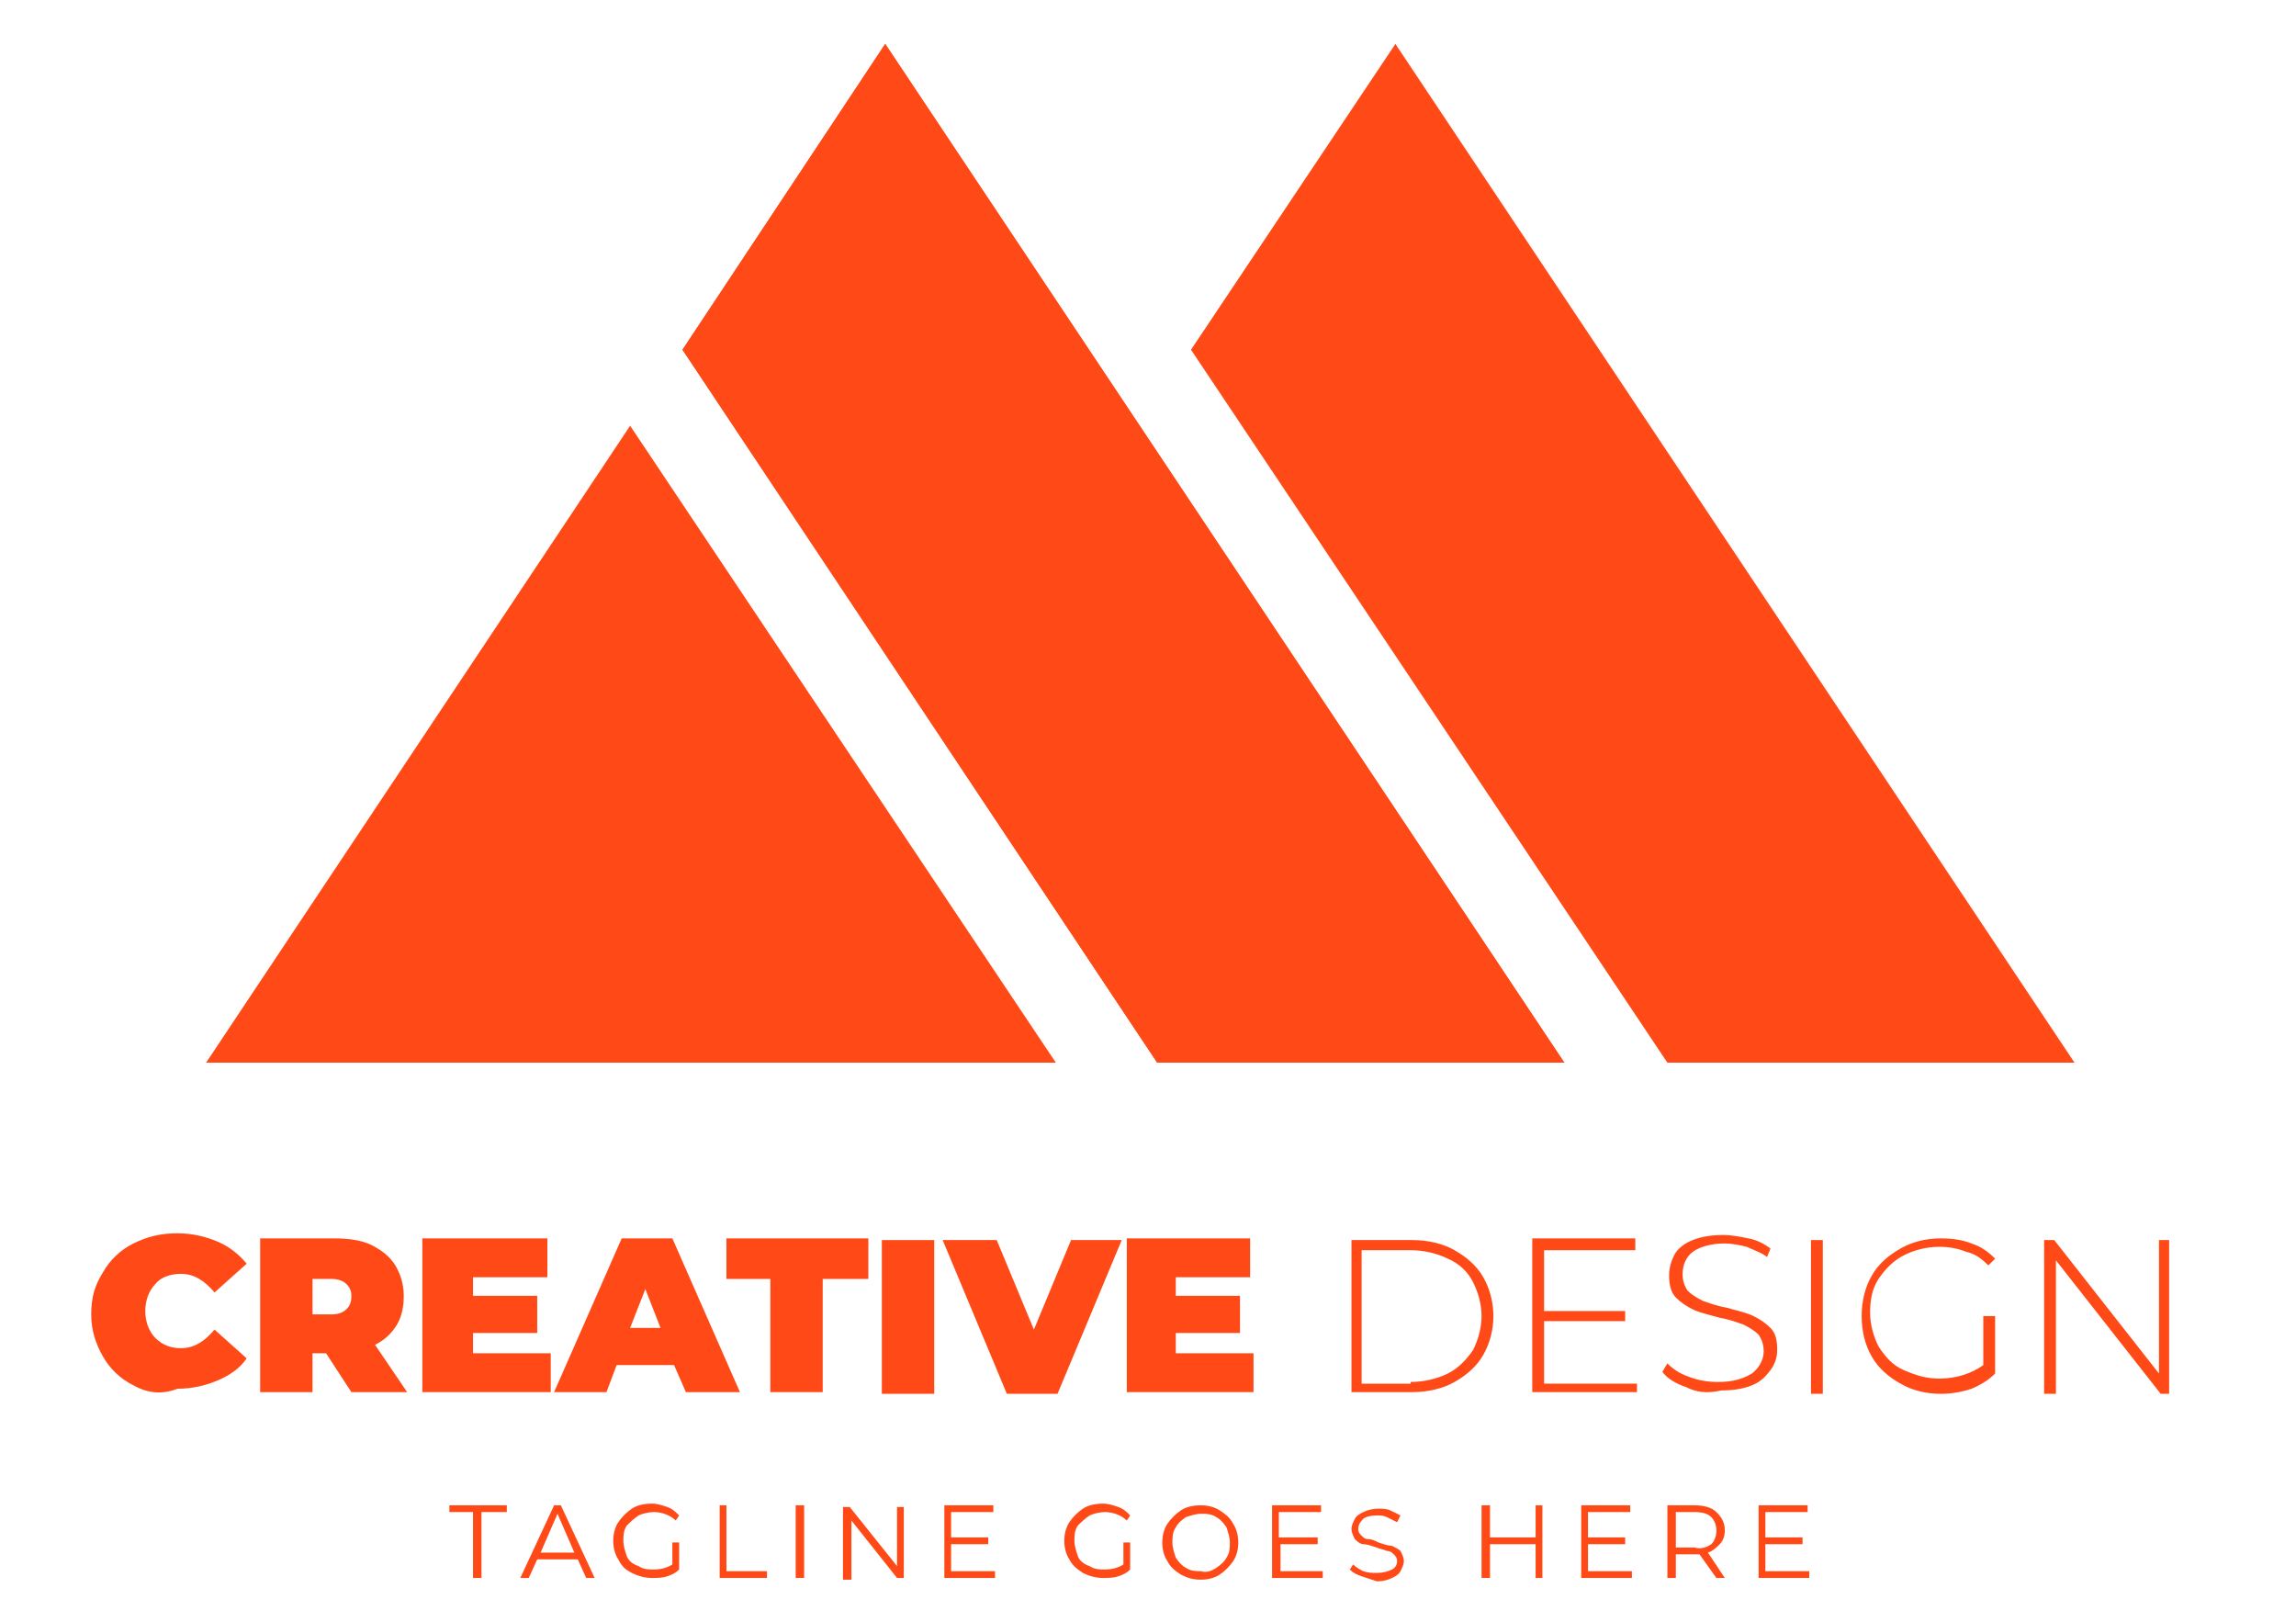
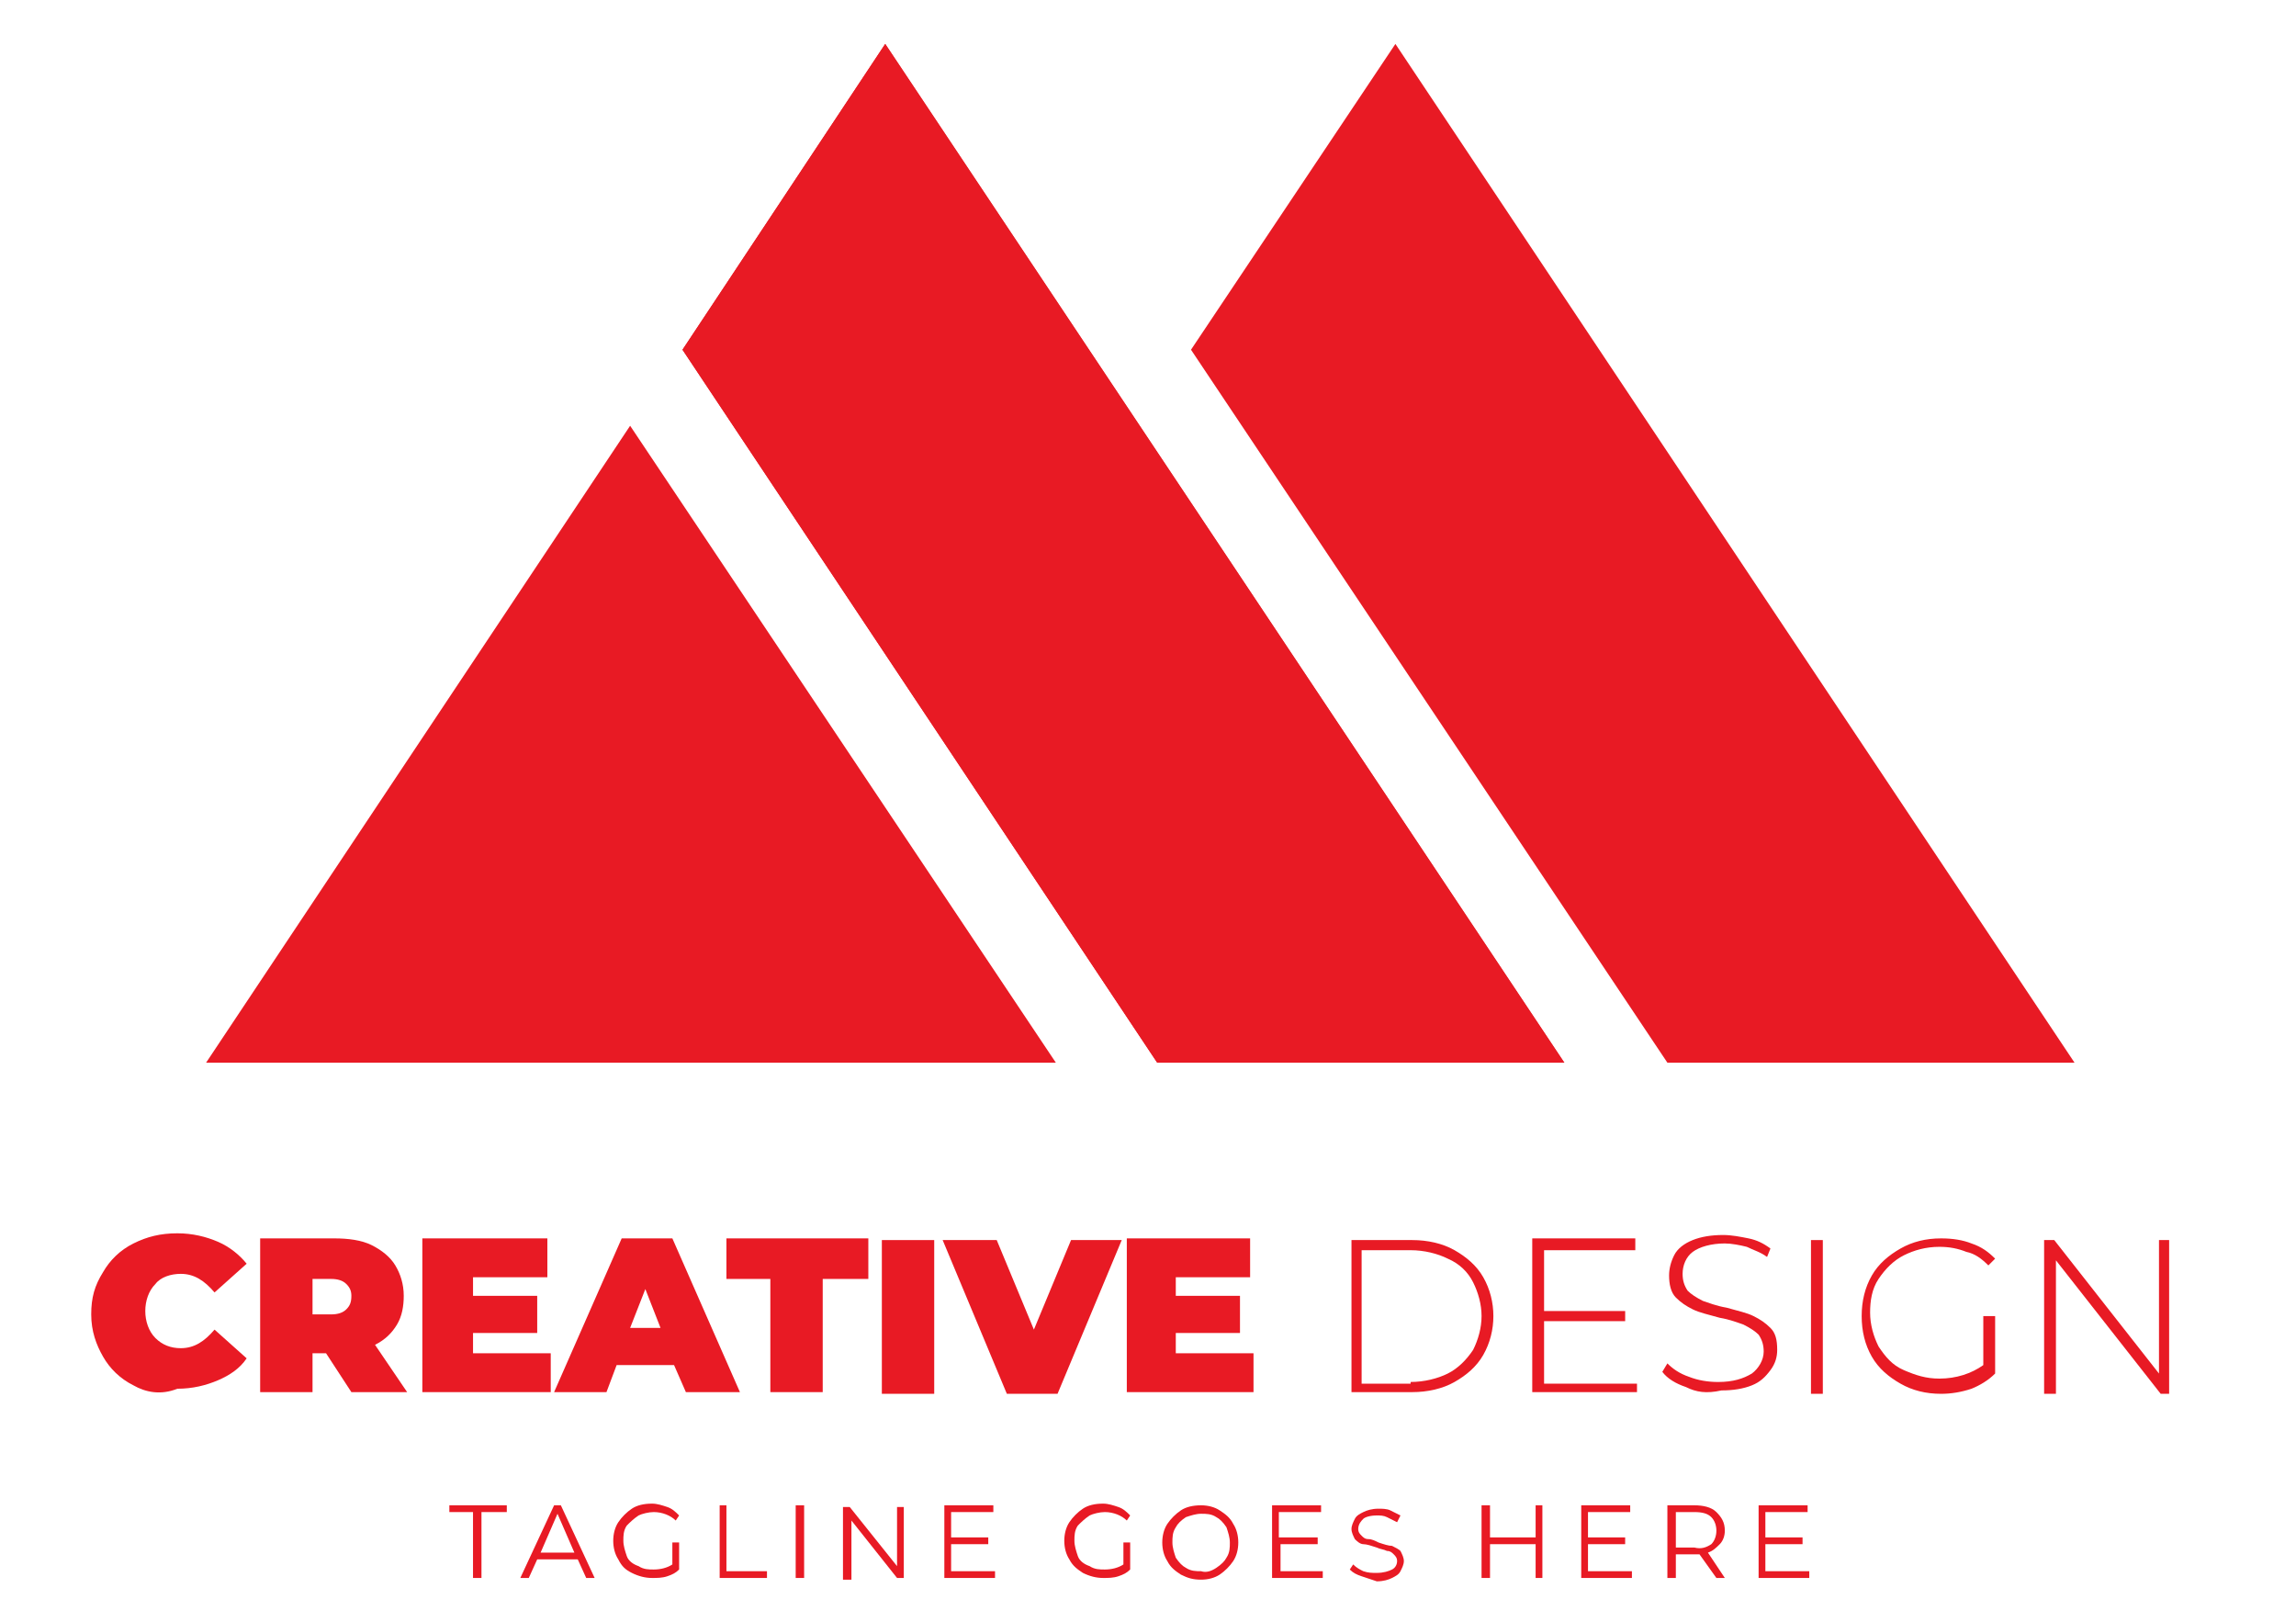
<svg xmlns="http://www.w3.org/2000/svg" width="126" height="89" viewBox="0 0 126 89" fill="none">
-   <path d="M34.58 23.363L57.943 58.314H11.31L34.58 23.363Z" fill="#FF4A17" />
-   <path d="M85.848 58.314H63.505L37.454 19.191L48.579 2.411L85.848 58.314Z" fill="#FF4A17" />
-   <path d="M113.846 58.314H91.503L65.36 19.191L76.577 2.411L113.846 58.314Z" fill="#FF4A17" />
-   <path d="M85.848 58.314H63.505L37.454 19.191L48.579 2.411L85.848 58.314Z" fill="#FF4A17" />
-   <path d="M7.324 76.021C6.582 75.65 6.026 75.094 5.655 74.445C5.284 73.796 5.006 73.054 5.006 72.127C5.006 71.2 5.192 70.551 5.655 69.809C6.026 69.161 6.582 68.604 7.324 68.234C8.066 67.863 8.807 67.677 9.734 67.677C10.569 67.677 11.31 67.863 11.96 68.141C12.608 68.419 13.165 68.882 13.536 69.346L11.774 70.922C11.218 70.273 10.662 69.902 9.92 69.902C9.364 69.902 8.807 70.088 8.529 70.459C8.158 70.829 7.973 71.386 7.973 71.942C7.973 72.498 8.158 73.054 8.529 73.425C8.9 73.796 9.364 73.981 9.92 73.981C10.662 73.981 11.218 73.611 11.774 72.962L13.536 74.538C13.165 75.094 12.608 75.465 11.96 75.743C11.31 76.021 10.569 76.206 9.734 76.206C8.807 76.577 7.973 76.392 7.324 76.021Z" fill="#FF4A17" />
-   <path d="M17.893 74.26H17.151V76.392H14.277V67.956H18.356C19.098 67.956 19.84 68.048 20.396 68.326C20.952 68.605 21.416 68.975 21.694 69.439C21.972 69.902 22.157 70.459 22.157 71.108C22.157 71.664 22.065 72.22 21.787 72.684C21.508 73.147 21.137 73.518 20.581 73.796L22.343 76.392H19.283L17.893 74.26ZM19.005 70.459C18.82 70.273 18.542 70.181 18.171 70.181H17.151V72.127H18.171C18.542 72.127 18.82 72.035 19.005 71.849C19.191 71.664 19.283 71.478 19.283 71.108C19.283 70.829 19.191 70.644 19.005 70.459Z" fill="#FF4A17" />
-   <path d="M30.223 74.26V76.392H23.177V67.956H30.038V70.088H25.959V71.108H29.481V73.147H25.959V74.26H30.223Z" fill="#FF4A17" />
-   <path d="M36.991 74.909H33.839L33.282 76.392H30.408L34.117 67.956H36.898L40.606 76.392H37.64L36.991 74.909ZM36.249 72.869L35.415 70.737L34.58 72.869H36.249Z" fill="#FF4A17" />
-   <path d="M42.368 70.181H39.865V67.956H47.652V70.181H45.149V76.392H42.275V70.181H42.368Z" fill="#FF4A17" />
-   <path d="M48.394 68.048H51.268V76.484H48.394V68.048Z" fill="#FF4A17" />
-   <path d="M61.559 68.048L58.036 76.484H55.254L51.731 68.048H54.698L56.738 72.961L58.777 68.048H61.559Z" fill="#FF4A17" />
-   <path d="M68.79 74.26V76.392H61.837V67.956H68.604V70.088H64.525V71.108H68.048V73.147H64.525V74.26H68.79Z" fill="#FF4A17" />
-   <path d="M74.167 68.048H77.504C78.339 68.048 79.173 68.233 79.822 68.604C80.471 68.975 81.027 69.439 81.398 70.087C81.769 70.736 81.954 71.478 81.954 72.22C81.954 72.961 81.769 73.703 81.398 74.352C81.027 75.001 80.471 75.465 79.822 75.835C79.173 76.206 78.339 76.392 77.504 76.392H74.167V68.048ZM77.412 75.835C78.153 75.835 78.895 75.65 79.451 75.372C80.007 75.094 80.471 74.63 80.842 74.074C81.12 73.518 81.305 72.869 81.305 72.22C81.305 71.571 81.12 70.922 80.842 70.366C80.564 69.809 80.1 69.346 79.451 69.068C78.895 68.79 78.153 68.604 77.412 68.604H74.723V75.928H77.412V75.835Z" fill="#FF4A17" />
-   <path d="M89.835 75.836V76.392H84.087V67.956H89.742V68.605H84.736V71.942H89.186V72.498H84.736V75.928H89.835V75.836Z" fill="#FF4A17" />
-   <path d="M92.523 76.114C91.967 75.928 91.503 75.65 91.225 75.279L91.503 74.816C91.781 75.094 92.152 75.372 92.708 75.558C93.172 75.743 93.728 75.836 94.284 75.836C95.119 75.836 95.675 75.65 96.139 75.372C96.51 75.094 96.788 74.63 96.788 74.167C96.788 73.796 96.695 73.518 96.51 73.24C96.324 73.054 96.046 72.869 95.675 72.684C95.397 72.591 94.933 72.405 94.377 72.313C93.728 72.127 93.265 72.035 92.894 71.849C92.523 71.664 92.245 71.478 91.967 71.2C91.689 70.922 91.596 70.459 91.596 69.995C91.596 69.624 91.689 69.253 91.874 68.882C92.059 68.512 92.43 68.234 92.894 68.048C93.357 67.863 93.914 67.77 94.563 67.77C95.026 67.77 95.49 67.863 95.953 67.955C96.417 68.048 96.788 68.234 97.158 68.512L96.973 68.975C96.602 68.697 96.231 68.604 95.861 68.419C95.49 68.326 95.026 68.234 94.655 68.234C93.914 68.234 93.265 68.419 92.894 68.697C92.523 68.975 92.338 69.439 92.338 69.902C92.338 70.273 92.43 70.551 92.616 70.829C92.801 71.015 93.079 71.2 93.45 71.386C93.728 71.478 94.192 71.664 94.748 71.757C95.397 71.942 95.861 72.035 96.231 72.22C96.602 72.405 96.88 72.591 97.158 72.869C97.437 73.147 97.529 73.518 97.529 74.074C97.529 74.445 97.437 74.816 97.158 75.187C96.88 75.558 96.602 75.836 96.139 76.021C95.675 76.207 95.119 76.299 94.47 76.299C93.635 76.485 93.079 76.392 92.523 76.114Z" fill="#FF4A17" />
-   <path d="M99.383 68.048H100.033V76.484H99.383V68.048Z" fill="#FF4A17" />
-   <path d="M108.933 72.22H109.489V75.372C109.118 75.743 108.654 76.021 108.191 76.207C107.635 76.392 107.078 76.485 106.522 76.485C105.688 76.485 104.946 76.299 104.297 75.928C103.648 75.558 103.092 75.094 102.721 74.445C102.35 73.796 102.165 73.055 102.165 72.22C102.165 71.386 102.35 70.644 102.721 69.995C103.092 69.346 103.648 68.883 104.297 68.512C104.946 68.141 105.688 67.956 106.522 67.956C107.171 67.956 107.727 68.048 108.191 68.234C108.747 68.419 109.118 68.697 109.489 69.068L109.118 69.439C108.747 69.068 108.376 68.79 107.913 68.697C107.449 68.512 106.986 68.419 106.429 68.419C105.688 68.419 105.039 68.605 104.483 68.883C103.926 69.161 103.463 69.624 103.092 70.181C102.721 70.737 102.628 71.386 102.628 72.035C102.628 72.684 102.814 73.333 103.092 73.889C103.463 74.445 103.834 74.909 104.483 75.187C105.131 75.465 105.688 75.65 106.429 75.65C107.356 75.65 108.191 75.372 108.84 74.909V72.22H108.933Z" fill="#FF4A17" />
-   <path d="M119.038 68.048V76.484H118.574L112.826 69.16V76.484H112.177V68.048H112.733L118.481 75.372V68.048H119.038Z" fill="#FF4A17" />
-   <path d="M26.051 82.974H24.66V82.603H27.812V82.974H26.422V86.59H25.958V82.974H26.051Z" fill="#FF4A17" />
-   <path d="M31.706 85.57H29.481L29.018 86.59H28.554L30.408 82.603H30.779L32.633 86.59H32.17L31.706 85.57ZM31.521 85.199L30.594 83.067L29.667 85.199H31.521Z" fill="#FF4A17" />
-   <path d="M36.898 84.643H37.269V86.126C37.083 86.312 36.898 86.404 36.62 86.497C36.342 86.59 36.063 86.59 35.785 86.59C35.414 86.59 35.044 86.497 34.673 86.312C34.302 86.126 34.117 85.941 33.931 85.57C33.746 85.292 33.653 84.921 33.653 84.55C33.653 84.18 33.746 83.809 33.931 83.531C34.117 83.252 34.395 82.974 34.673 82.789C34.951 82.603 35.322 82.511 35.785 82.511C36.063 82.511 36.342 82.603 36.62 82.696C36.898 82.789 37.083 82.974 37.269 83.16L37.083 83.438C36.805 83.16 36.342 82.974 35.878 82.974C35.6 82.974 35.229 83.067 35.044 83.16C34.766 83.345 34.58 83.531 34.395 83.716C34.209 83.994 34.209 84.272 34.209 84.55C34.209 84.828 34.302 85.107 34.395 85.385C34.487 85.663 34.766 85.848 35.044 85.941C35.322 86.126 35.6 86.126 35.878 86.126C36.249 86.126 36.62 86.034 36.898 85.848V84.643Z" fill="#FF4A17" />
-   <path d="M39.401 82.603H39.865V86.219H42.09V86.59H39.494V82.603H39.401Z" fill="#FF4A17" />
-   <path d="M43.666 82.603H44.129V86.59H43.666V82.603Z" fill="#FF4A17" />
-   <path d="M49.599 82.603V86.59H49.228L46.725 83.438V86.683H46.261V82.696H46.632L49.228 85.941V82.696H49.599V82.603Z" fill="#FF4A17" />
-   <path d="M54.605 86.219V86.59H51.824V82.603H54.513V82.974H52.195V84.365H54.234V84.736H52.195V86.219H54.605Z" fill="#FF4A17" />
-   <path d="M61.651 84.643H62.022V86.126C61.837 86.312 61.651 86.404 61.373 86.497C61.095 86.59 60.817 86.59 60.538 86.59C60.168 86.59 59.797 86.497 59.426 86.312C59.148 86.126 58.87 85.941 58.684 85.57C58.499 85.292 58.406 84.921 58.406 84.55C58.406 84.18 58.499 83.809 58.684 83.531C58.87 83.252 59.148 82.974 59.426 82.789C59.704 82.603 60.075 82.511 60.538 82.511C60.817 82.511 61.095 82.603 61.373 82.696C61.651 82.789 61.837 82.974 62.022 83.16L61.837 83.438C61.558 83.16 61.095 82.974 60.631 82.974C60.353 82.974 59.982 83.067 59.797 83.16C59.519 83.345 59.333 83.531 59.148 83.716C58.962 83.994 58.962 84.272 58.962 84.55C58.962 84.828 59.055 85.107 59.148 85.385C59.241 85.663 59.519 85.848 59.797 85.941C60.075 86.126 60.353 86.126 60.631 86.126C61.002 86.126 61.373 86.034 61.651 85.848V84.643Z" fill="#FF4A17" />
-   <path d="M64.803 86.405C64.525 86.219 64.247 86.034 64.061 85.663C63.876 85.385 63.783 85.014 63.783 84.643C63.783 84.272 63.876 83.901 64.061 83.623C64.247 83.345 64.525 83.067 64.803 82.882C65.081 82.696 65.452 82.603 65.915 82.603C66.286 82.603 66.657 82.696 66.935 82.882C67.213 83.067 67.492 83.252 67.677 83.623C67.862 83.901 67.955 84.272 67.955 84.643C67.955 85.014 67.862 85.385 67.677 85.663C67.492 85.941 67.213 86.219 66.935 86.405C66.657 86.59 66.286 86.683 65.915 86.683C65.452 86.683 65.174 86.59 64.803 86.405ZM66.75 86.034C67.028 85.848 67.213 85.663 67.306 85.478C67.492 85.199 67.492 84.921 67.492 84.643C67.492 84.365 67.399 84.087 67.306 83.809C67.121 83.531 66.935 83.345 66.75 83.252C66.472 83.067 66.194 83.067 65.915 83.067C65.637 83.067 65.359 83.16 65.081 83.252C64.803 83.438 64.618 83.623 64.525 83.809C64.339 84.087 64.34 84.365 64.34 84.643C64.34 84.921 64.432 85.199 64.525 85.478C64.71 85.756 64.896 85.941 65.081 86.034C65.359 86.219 65.637 86.219 65.915 86.219C66.194 86.312 66.472 86.219 66.75 86.034Z" fill="#FF4A17" />
-   <path d="M72.591 86.219V86.59H69.809V82.603H72.498V82.974H70.18V84.365H72.312V84.736H70.273V86.219H72.591Z" fill="#FF4A17" />
-   <path d="M74.723 86.497C74.445 86.405 74.259 86.312 74.074 86.127L74.259 85.848C74.445 86.034 74.63 86.127 74.816 86.219C75.094 86.312 75.279 86.312 75.557 86.312C75.928 86.312 76.206 86.219 76.392 86.127C76.577 86.034 76.67 85.848 76.67 85.663C76.67 85.478 76.577 85.385 76.484 85.292C76.392 85.2 76.299 85.107 76.114 85.107C75.928 85.014 75.743 85.014 75.557 84.921C75.279 84.829 75.001 84.736 74.816 84.736C74.63 84.736 74.445 84.55 74.352 84.458C74.259 84.272 74.167 84.087 74.167 83.902C74.167 83.716 74.259 83.531 74.352 83.345C74.445 83.16 74.63 83.067 74.816 82.975C75.001 82.882 75.279 82.789 75.65 82.789C75.835 82.789 76.114 82.789 76.299 82.882C76.484 82.975 76.67 83.067 76.855 83.16L76.67 83.531C76.484 83.438 76.299 83.345 76.114 83.253C75.928 83.16 75.743 83.16 75.557 83.16C75.186 83.16 74.908 83.253 74.816 83.345C74.723 83.438 74.537 83.623 74.537 83.902C74.537 84.087 74.63 84.18 74.723 84.272C74.816 84.365 74.908 84.458 75.094 84.458C75.279 84.458 75.465 84.55 75.65 84.643C75.928 84.736 76.206 84.829 76.392 84.829C76.577 84.921 76.763 85.014 76.855 85.107C76.948 85.292 77.041 85.478 77.041 85.663C77.041 85.848 76.948 86.034 76.855 86.219C76.763 86.405 76.577 86.497 76.392 86.59C76.206 86.683 75.928 86.775 75.557 86.775C75.279 86.683 75.001 86.59 74.723 86.497Z" fill="#FF4A17" />
-   <path d="M84.643 82.603V86.59H84.272V84.736H81.769V86.59H81.305V82.603H81.769V84.365H84.272V82.603H84.643Z" fill="#FF4A17" />
-   <path d="M89.556 86.219V86.59H86.775V82.603H89.463V82.974H87.146V84.365H89.185V84.736H87.146V86.219H89.556Z" fill="#FF4A17" />
-   <path d="M94.192 86.59L93.265 85.292C93.172 85.292 93.079 85.292 92.987 85.292H91.967V86.59H91.503V82.603H92.987C93.45 82.603 93.914 82.696 94.192 82.974C94.47 83.252 94.655 83.531 94.655 83.994C94.655 84.272 94.563 84.55 94.377 84.736C94.192 84.921 94.006 85.107 93.728 85.199L94.655 86.59H94.192ZM93.914 84.736C94.099 84.55 94.192 84.272 94.192 83.994C94.192 83.716 94.099 83.438 93.914 83.252C93.728 83.067 93.45 82.974 92.987 82.974H91.967V84.921H92.987C93.357 85.014 93.635 84.921 93.914 84.736Z" fill="#FF4A17" />
-   <path d="M99.29 86.219V86.59H96.509V82.603H99.198V82.974H96.88V84.365H98.92V84.736H96.88V86.219H99.29Z" fill="#FF4A17" />
+   <path d="M34.58 23.363L57.943 58.314H11.31L34.58 23.363Z" fill="#E81A24" />
+   <path d="M85.848 58.314H63.505L37.454 19.191L48.579 2.411L85.848 58.314Z" fill="#E81A24" />
+   <path d="M113.846 58.314H91.503L65.36 19.191L76.577 2.411L113.846 58.314Z" fill="#E81A24" />
+   <path d="M85.848 58.314H63.505L37.454 19.191L48.579 2.411L85.848 58.314Z" fill="#E81A24" />
+   <path d="M7.324 76.021C6.582 75.65 6.026 75.094 5.655 74.445C5.284 73.796 5.006 73.054 5.006 72.127C5.006 71.2 5.192 70.551 5.655 69.809C6.026 69.161 6.582 68.604 7.324 68.234C8.066 67.863 8.807 67.677 9.734 67.677C10.569 67.677 11.31 67.863 11.96 68.141C12.608 68.419 13.165 68.882 13.536 69.346L11.774 70.922C11.218 70.273 10.662 69.902 9.92 69.902C9.364 69.902 8.807 70.088 8.529 70.459C8.158 70.829 7.973 71.386 7.973 71.942C7.973 72.498 8.158 73.054 8.529 73.425C8.9 73.796 9.364 73.981 9.92 73.981C10.662 73.981 11.218 73.611 11.774 72.962L13.536 74.538C13.165 75.094 12.608 75.465 11.96 75.743C11.31 76.021 10.569 76.206 9.734 76.206C8.807 76.577 7.973 76.392 7.324 76.021Z" fill="#E81A24" />
+   <path d="M17.893 74.26H17.151V76.392H14.277V67.956H18.356C19.098 67.956 19.84 68.048 20.396 68.326C20.952 68.605 21.416 68.975 21.694 69.439C21.972 69.902 22.157 70.459 22.157 71.108C22.157 71.664 22.065 72.22 21.787 72.684C21.508 73.147 21.137 73.518 20.581 73.796L22.343 76.392H19.283L17.893 74.26ZM19.005 70.459C18.82 70.273 18.542 70.181 18.171 70.181H17.151V72.127H18.171C18.542 72.127 18.82 72.035 19.005 71.849C19.191 71.664 19.283 71.478 19.283 71.108C19.283 70.829 19.191 70.644 19.005 70.459Z" fill="#E81A24" />
+   <path d="M30.223 74.26V76.392H23.177V67.956H30.038V70.088H25.959V71.108H29.481V73.147H25.959V74.26H30.223Z" fill="#E81A24" />
+   <path d="M36.991 74.909H33.839L33.282 76.392H30.408L34.117 67.956H36.898L40.606 76.392H37.64L36.991 74.909ZM36.249 72.869L35.415 70.737L34.58 72.869H36.249Z" fill="#E81A24" />
+   <path d="M42.368 70.181H39.865V67.956H47.652V70.181H45.149V76.392H42.275V70.181H42.368Z" fill="#E81A24" />
+   <path d="M48.394 68.048H51.268V76.484H48.394V68.048Z" fill="#E81A24" />
+   <path d="M61.559 68.048L58.036 76.484H55.254L51.731 68.048H54.698L56.738 72.961L58.777 68.048H61.559Z" fill="#E81A24" />
+   <path d="M68.79 74.26V76.392H61.837V67.956H68.604V70.088H64.525V71.108H68.048V73.147H64.525V74.26H68.79Z" fill="#E81A24" />
+   <path d="M74.167 68.048H77.504C78.339 68.048 79.173 68.233 79.822 68.604C80.471 68.975 81.027 69.439 81.398 70.087C81.769 70.736 81.954 71.478 81.954 72.22C81.954 72.961 81.769 73.703 81.398 74.352C81.027 75.001 80.471 75.465 79.822 75.835C79.173 76.206 78.339 76.392 77.504 76.392H74.167V68.048ZM77.412 75.835C78.153 75.835 78.895 75.65 79.451 75.372C80.007 75.094 80.471 74.63 80.842 74.074C81.12 73.518 81.305 72.869 81.305 72.22C81.305 71.571 81.12 70.922 80.842 70.366C80.564 69.809 80.1 69.346 79.451 69.068C78.895 68.79 78.153 68.604 77.412 68.604H74.723V75.928H77.412V75.835Z" fill="#E81A24" />
+   <path d="M89.835 75.836V76.392H84.087V67.956H89.742V68.605H84.736V71.942H89.186V72.498H84.736V75.928H89.835V75.836Z" fill="#E81A24" />
+   <path d="M92.523 76.114C91.967 75.928 91.503 75.65 91.225 75.279L91.503 74.816C91.781 75.094 92.152 75.372 92.708 75.558C93.172 75.743 93.728 75.836 94.284 75.836C95.119 75.836 95.675 75.65 96.139 75.372C96.51 75.094 96.788 74.63 96.788 74.167C96.788 73.796 96.695 73.518 96.51 73.24C96.324 73.054 96.046 72.869 95.675 72.684C95.397 72.591 94.933 72.405 94.377 72.313C93.728 72.127 93.265 72.035 92.894 71.849C92.523 71.664 92.245 71.478 91.967 71.2C91.689 70.922 91.596 70.459 91.596 69.995C91.596 69.624 91.689 69.253 91.874 68.882C92.059 68.512 92.43 68.234 92.894 68.048C93.357 67.863 93.914 67.77 94.563 67.77C95.026 67.77 95.49 67.863 95.953 67.955C96.417 68.048 96.788 68.234 97.158 68.512L96.973 68.975C96.602 68.697 96.231 68.604 95.861 68.419C95.49 68.326 95.026 68.234 94.655 68.234C93.914 68.234 93.265 68.419 92.894 68.697C92.523 68.975 92.338 69.439 92.338 69.902C92.338 70.273 92.43 70.551 92.616 70.829C92.801 71.015 93.079 71.2 93.45 71.386C93.728 71.478 94.192 71.664 94.748 71.757C95.397 71.942 95.861 72.035 96.231 72.22C96.602 72.405 96.88 72.591 97.158 72.869C97.437 73.147 97.529 73.518 97.529 74.074C97.529 74.445 97.437 74.816 97.158 75.187C96.88 75.558 96.602 75.836 96.139 76.021C95.675 76.207 95.119 76.299 94.47 76.299C93.635 76.485 93.079 76.392 92.523 76.114Z" fill="#E81A24" />
+   <path d="M99.383 68.048H100.033V76.484H99.383V68.048Z" fill="#E81A24" />
+   <path d="M108.933 72.22H109.489V75.372C109.118 75.743 108.654 76.021 108.191 76.207C107.635 76.392 107.078 76.485 106.522 76.485C105.688 76.485 104.946 76.299 104.297 75.928C103.648 75.558 103.092 75.094 102.721 74.445C102.35 73.796 102.165 73.055 102.165 72.22C102.165 71.386 102.35 70.644 102.721 69.995C103.092 69.346 103.648 68.883 104.297 68.512C104.946 68.141 105.688 67.956 106.522 67.956C107.171 67.956 107.727 68.048 108.191 68.234C108.747 68.419 109.118 68.697 109.489 69.068L109.118 69.439C108.747 69.068 108.376 68.79 107.913 68.697C107.449 68.512 106.986 68.419 106.429 68.419C105.688 68.419 105.039 68.605 104.483 68.883C103.926 69.161 103.463 69.624 103.092 70.181C102.721 70.737 102.628 71.386 102.628 72.035C102.628 72.684 102.814 73.333 103.092 73.889C103.463 74.445 103.834 74.909 104.483 75.187C105.131 75.465 105.688 75.65 106.429 75.65C107.356 75.65 108.191 75.372 108.84 74.909V72.22H108.933Z" fill="#E81A24" />
+   <path d="M119.038 68.048V76.484H118.574L112.826 69.16V76.484H112.177V68.048H112.733L118.481 75.372V68.048H119.038Z" fill="#E81A24" />
+   <path d="M26.051 82.974H24.66V82.603H27.812V82.974H26.422V86.59H25.958V82.974H26.051Z" fill="#E81A24" />
+   <path d="M31.706 85.57H29.481L29.018 86.59H28.554L30.408 82.603H30.779L32.633 86.59H32.17L31.706 85.57ZM31.521 85.199L30.594 83.067L29.667 85.199H31.521Z" fill="#E81A24" />
+   <path d="M36.898 84.643H37.269V86.126C37.083 86.312 36.898 86.404 36.62 86.497C36.342 86.59 36.063 86.59 35.785 86.59C35.414 86.59 35.044 86.497 34.673 86.312C34.302 86.126 34.117 85.941 33.931 85.57C33.746 85.292 33.653 84.921 33.653 84.55C33.653 84.18 33.746 83.809 33.931 83.531C34.117 83.252 34.395 82.974 34.673 82.789C34.951 82.603 35.322 82.511 35.785 82.511C36.063 82.511 36.342 82.603 36.62 82.696C36.898 82.789 37.083 82.974 37.269 83.16L37.083 83.438C36.805 83.16 36.342 82.974 35.878 82.974C35.6 82.974 35.229 83.067 35.044 83.16C34.766 83.345 34.58 83.531 34.395 83.716C34.209 83.994 34.209 84.272 34.209 84.55C34.209 84.828 34.302 85.107 34.395 85.385C34.487 85.663 34.766 85.848 35.044 85.941C35.322 86.126 35.6 86.126 35.878 86.126C36.249 86.126 36.62 86.034 36.898 85.848V84.643Z" fill="#E81A24" />
+   <path d="M39.401 82.603H39.865V86.219H42.09V86.59H39.494V82.603H39.401Z" fill="#E81A24" />
+   <path d="M43.666 82.603H44.129V86.59H43.666V82.603Z" fill="#E81A24" />
+   <path d="M49.599 82.603V86.59H49.228L46.725 83.438V86.683H46.261V82.696H46.632L49.228 85.941V82.696H49.599V82.603Z" fill="#E81A24" />
+   <path d="M54.605 86.219V86.59H51.824V82.603H54.513V82.974H52.195V84.365H54.234V84.736H52.195V86.219H54.605Z" fill="#E81A24" />
+   <path d="M61.651 84.643H62.022V86.126C61.837 86.312 61.651 86.404 61.373 86.497C61.095 86.59 60.817 86.59 60.538 86.59C60.168 86.59 59.797 86.497 59.426 86.312C59.148 86.126 58.87 85.941 58.684 85.57C58.499 85.292 58.406 84.921 58.406 84.55C58.406 84.18 58.499 83.809 58.684 83.531C58.87 83.252 59.148 82.974 59.426 82.789C59.704 82.603 60.075 82.511 60.538 82.511C60.817 82.511 61.095 82.603 61.373 82.696C61.651 82.789 61.837 82.974 62.022 83.16L61.837 83.438C61.558 83.16 61.095 82.974 60.631 82.974C60.353 82.974 59.982 83.067 59.797 83.16C59.519 83.345 59.333 83.531 59.148 83.716C58.962 83.994 58.962 84.272 58.962 84.55C58.962 84.828 59.055 85.107 59.148 85.385C59.241 85.663 59.519 85.848 59.797 85.941C60.075 86.126 60.353 86.126 60.631 86.126C61.002 86.126 61.373 86.034 61.651 85.848V84.643Z" fill="#E81A24" />
+   <path d="M64.803 86.405C64.525 86.219 64.247 86.034 64.061 85.663C63.876 85.385 63.783 85.014 63.783 84.643C63.783 84.272 63.876 83.901 64.061 83.623C64.247 83.345 64.525 83.067 64.803 82.882C65.081 82.696 65.452 82.603 65.915 82.603C66.286 82.603 66.657 82.696 66.935 82.882C67.213 83.067 67.492 83.252 67.677 83.623C67.862 83.901 67.955 84.272 67.955 84.643C67.955 85.014 67.862 85.385 67.677 85.663C67.492 85.941 67.213 86.219 66.935 86.405C66.657 86.59 66.286 86.683 65.915 86.683C65.452 86.683 65.174 86.59 64.803 86.405ZM66.75 86.034C67.028 85.848 67.213 85.663 67.306 85.478C67.492 85.199 67.492 84.921 67.492 84.643C67.492 84.365 67.399 84.087 67.306 83.809C67.121 83.531 66.935 83.345 66.75 83.252C66.472 83.067 66.194 83.067 65.915 83.067C65.637 83.067 65.359 83.16 65.081 83.252C64.803 83.438 64.618 83.623 64.525 83.809C64.339 84.087 64.34 84.365 64.34 84.643C64.34 84.921 64.432 85.199 64.525 85.478C64.71 85.756 64.896 85.941 65.081 86.034C65.359 86.219 65.637 86.219 65.915 86.219C66.194 86.312 66.472 86.219 66.75 86.034Z" fill="#E81A24" />
+   <path d="M72.591 86.219V86.59H69.809V82.603H72.498V82.974H70.18V84.365H72.312V84.736H70.273V86.219H72.591Z" fill="#E81A24" />
+   <path d="M74.723 86.497C74.445 86.405 74.259 86.312 74.074 86.127L74.259 85.848C74.445 86.034 74.63 86.127 74.816 86.219C75.094 86.312 75.279 86.312 75.557 86.312C75.928 86.312 76.206 86.219 76.392 86.127C76.577 86.034 76.67 85.848 76.67 85.663C76.67 85.478 76.577 85.385 76.484 85.292C76.392 85.2 76.299 85.107 76.114 85.107C75.928 85.014 75.743 85.014 75.557 84.921C75.279 84.829 75.001 84.736 74.816 84.736C74.63 84.736 74.445 84.55 74.352 84.458C74.259 84.272 74.167 84.087 74.167 83.902C74.167 83.716 74.259 83.531 74.352 83.345C74.445 83.16 74.63 83.067 74.816 82.975C75.001 82.882 75.279 82.789 75.65 82.789C75.835 82.789 76.114 82.789 76.299 82.882C76.484 82.975 76.67 83.067 76.855 83.16L76.67 83.531C76.484 83.438 76.299 83.345 76.114 83.253C75.928 83.16 75.743 83.16 75.557 83.16C75.186 83.16 74.908 83.253 74.816 83.345C74.723 83.438 74.537 83.623 74.537 83.902C74.537 84.087 74.63 84.18 74.723 84.272C74.816 84.365 74.908 84.458 75.094 84.458C75.279 84.458 75.465 84.55 75.65 84.643C75.928 84.736 76.206 84.829 76.392 84.829C76.577 84.921 76.763 85.014 76.855 85.107C76.948 85.292 77.041 85.478 77.041 85.663C77.041 85.848 76.948 86.034 76.855 86.219C76.763 86.405 76.577 86.497 76.392 86.59C76.206 86.683 75.928 86.775 75.557 86.775C75.279 86.683 75.001 86.59 74.723 86.497Z" fill="#E81A24" />
+   <path d="M84.643 82.603V86.59H84.272V84.736H81.769V86.59H81.305V82.603H81.769V84.365H84.272V82.603H84.643Z" fill="#E81A24" />
+   <path d="M89.556 86.219V86.59H86.775V82.603H89.463V82.974H87.146V84.365H89.185V84.736H87.146V86.219H89.556Z" fill="#E81A24" />
+   <path d="M94.192 86.59L93.265 85.292C93.172 85.292 93.079 85.292 92.987 85.292H91.967V86.59H91.503V82.603H92.987C93.45 82.603 93.914 82.696 94.192 82.974C94.47 83.252 94.655 83.531 94.655 83.994C94.655 84.272 94.563 84.55 94.377 84.736C94.192 84.921 94.006 85.107 93.728 85.199L94.655 86.59H94.192ZM93.914 84.736C94.099 84.55 94.192 84.272 94.192 83.994C94.192 83.716 94.099 83.438 93.914 83.252C93.728 83.067 93.45 82.974 92.987 82.974H91.967V84.921H92.987C93.357 85.014 93.635 84.921 93.914 84.736Z" fill="#E81A24" />
+   <path d="M99.29 86.219V86.59H96.509V82.603H99.198V82.974H96.88V84.365H98.92V84.736H96.88V86.219H99.29Z" fill="#E81A24" />
</svg>
